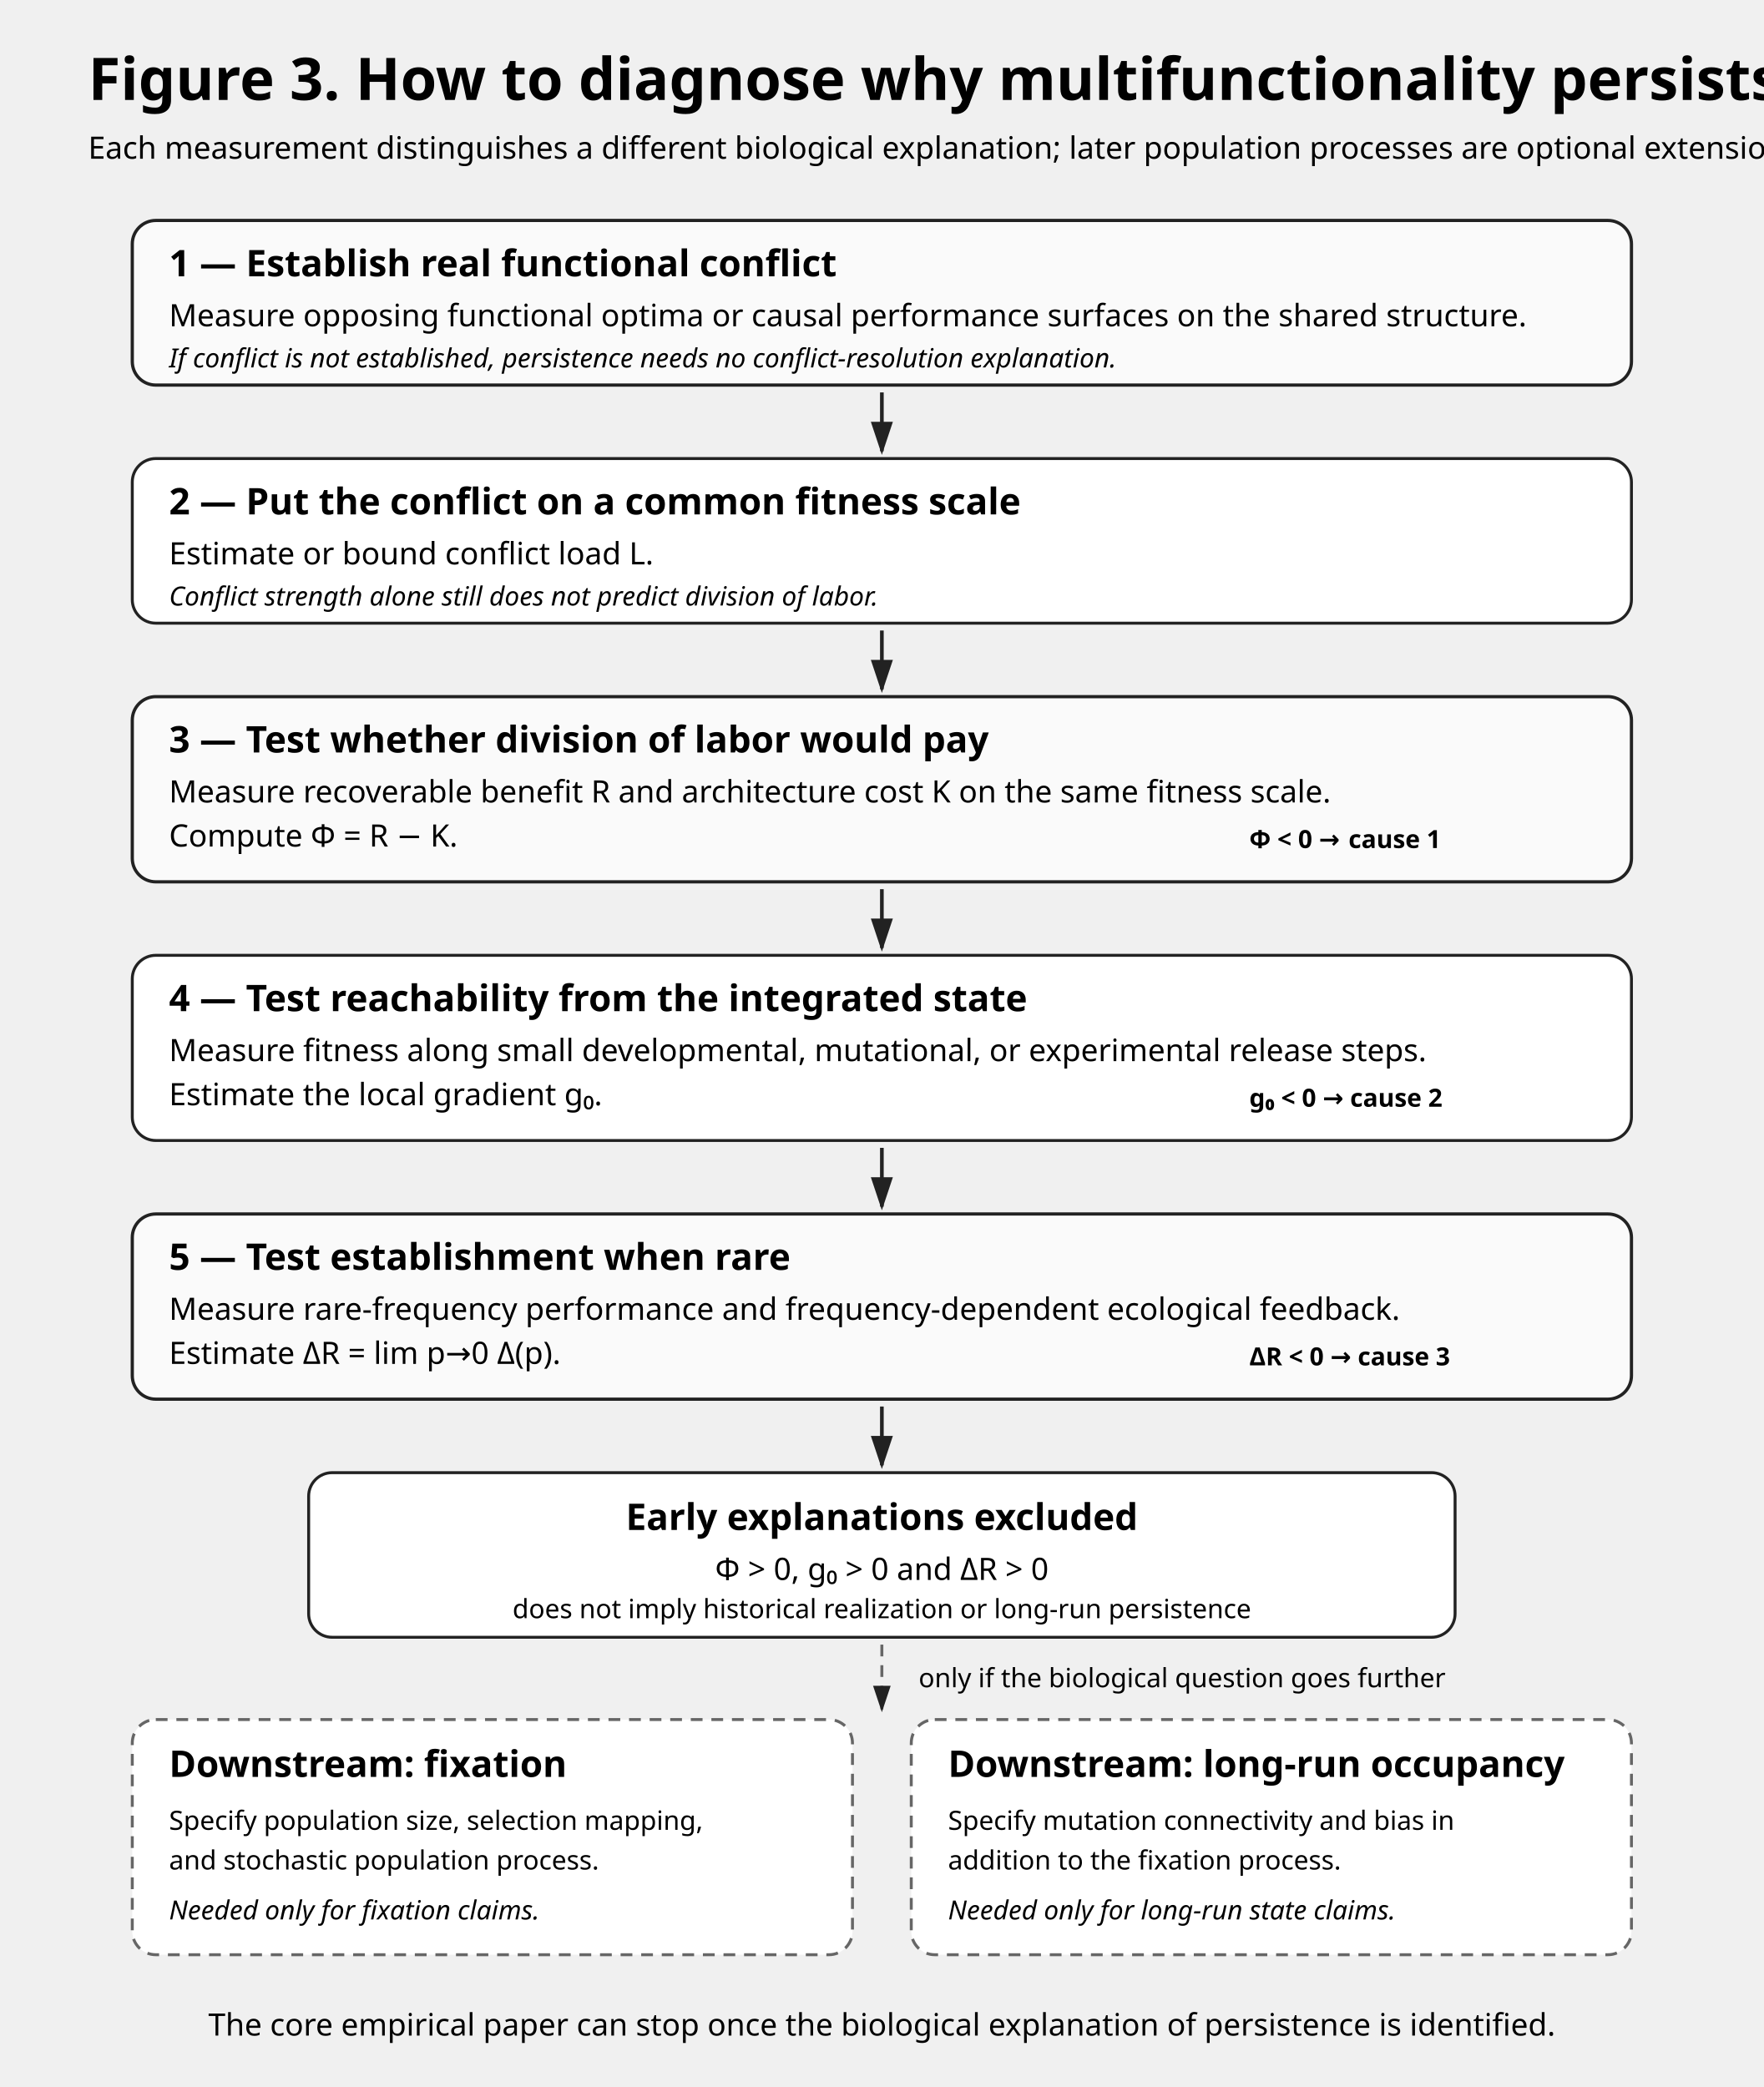
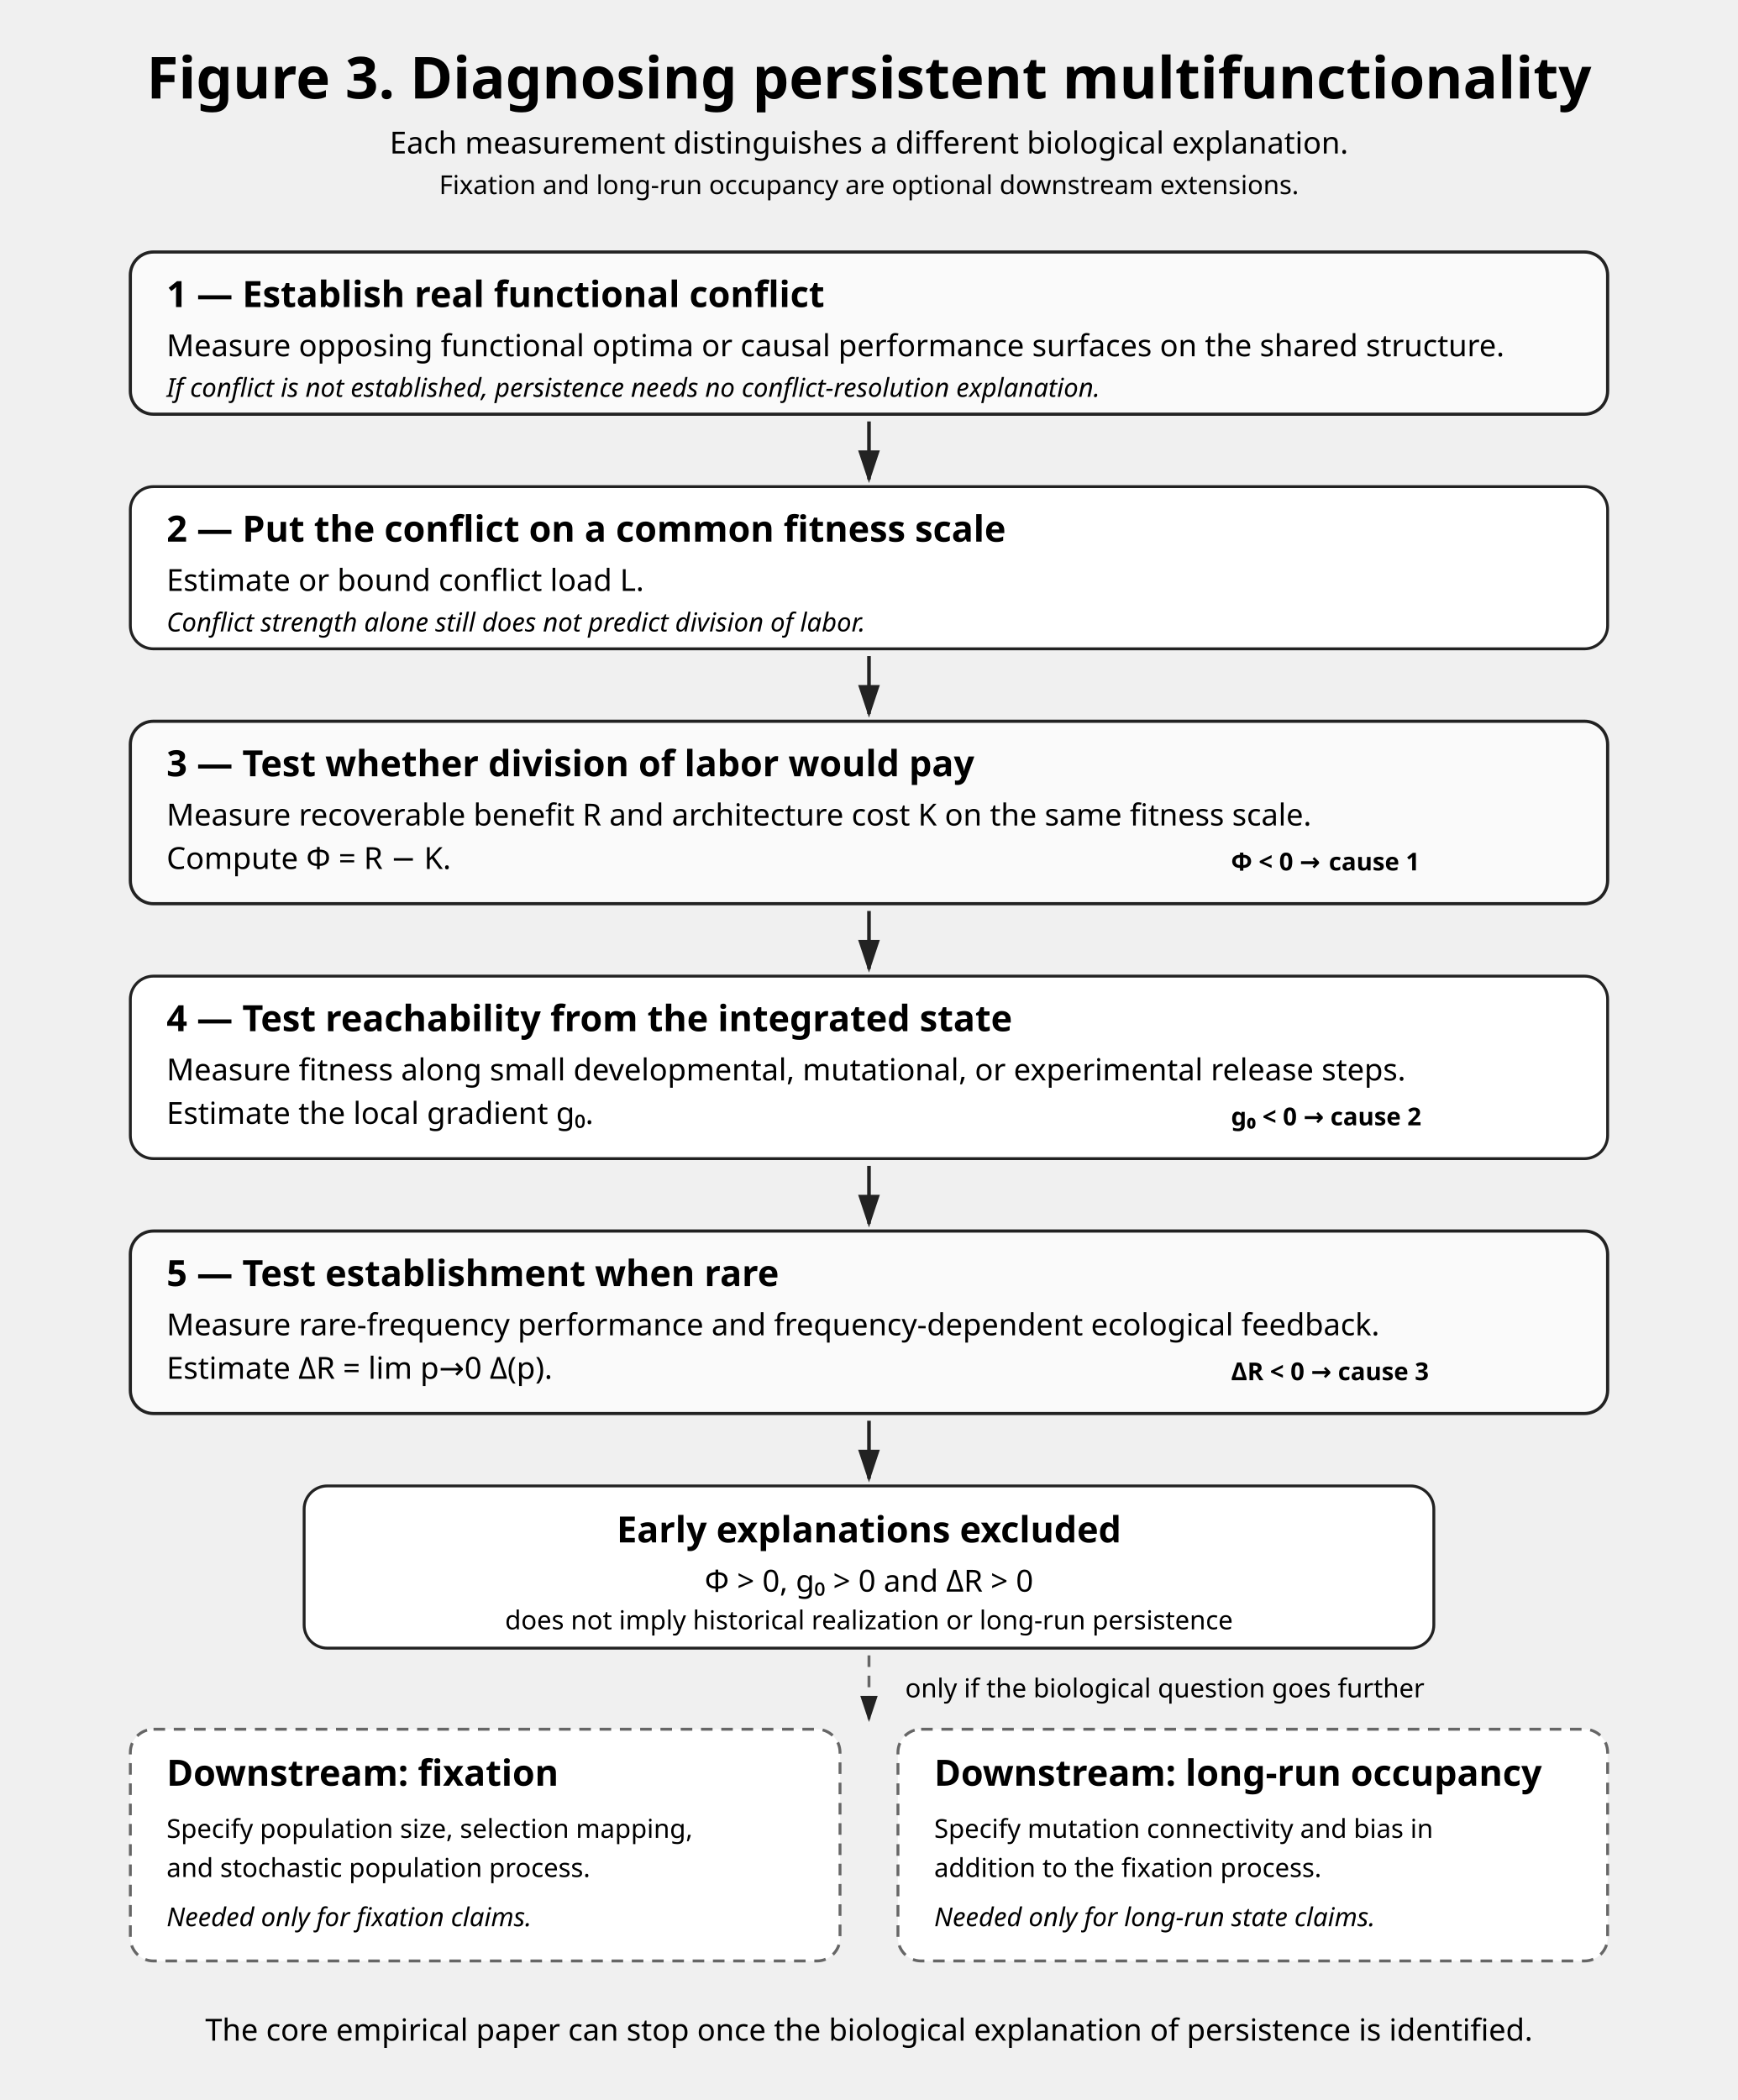
- <svg xmlns="http://www.w3.org/2000/svg" width="1200" height="1420" viewBox="0 0 1200 1420">
+ <svg xmlns="http://www.w3.org/2000/svg" width="1200" height="1450" viewBox="0 0 1200 1450">
  <style>
    .title{font:700 40px sans-serif}.sub{font:600 25px sans-serif}.txt{font:21px sans-serif}.small{font:18px sans-serif}.box{fill:white;stroke:#222;stroke-width:2}.main{fill:#fafafa;stroke:#222;stroke-width:2.2}.optional{fill:white;stroke:#666;stroke-width:2;stroke-dasharray:8 6}.arrow{stroke:#222;stroke-width:2.5;marker-end:url(#a)}.dash{stroke:#666;stroke-width:2;stroke-dasharray:8 6;marker-end:url(#a)}.ceiling{font:18px sans-serif;font-style:italic}.tag{font:700 17px sans-serif}</style>
  <defs>
    <marker id="a" markerWidth="10" markerHeight="10" refX="8" refY="3" orient="auto">
      <path d="M0,0 L0,6 L9,3 z" fill="#222" />
    </marker>
  </defs>
-   <text x="60" y="68" class="title">Figure 3. How to diagnose why multifunctionality persists</text>
-   <text x="60" y="108" class="txt">Each measurement distinguishes a different biological explanation; later population processes are optional extensions.</text>
-   <g transform="translate(90,150)">
+   <text x="600" y="68" text-anchor="middle" class="title">Figure 3. Diagnosing persistent multifunctionality</text>
+   <text x="600" y="106" text-anchor="middle" class="txt">Each measurement distinguishes a different biological explanation.</text>
+   <text x="600" y="134" text-anchor="middle" class="small">Fixation and long-run occupancy are optional downstream extensions.</text>
+   <g transform="translate(90,174)">
    <rect x="0" y="0" width="1020" height="112" rx="16" class="main" />
    <text x="25" y="38" class="sub">1 — Establish real functional conflict</text>
    <text x="25" y="72" class="txt">Measure opposing functional optima or causal performance surfaces on the shared structure.</text>
    <text x="25" y="100" class="ceiling">If conflict is not established, persistence needs no conflict-resolution explanation.</text>
  </g>
-   <line x1="600" y1="267" x2="600" y2="307" class="arrow" />
-   <g transform="translate(90,312)">
+   <line x1="600" y1="291" x2="600" y2="331" class="arrow" />
+   <g transform="translate(90,336)">
    <rect x="0" y="0" width="1020" height="112" rx="16" class="box" />
    <text x="25" y="38" class="sub">2 — Put the conflict on a common fitness scale</text>
    <text x="25" y="72" class="txt">Estimate or bound conflict load L.</text>
    <text x="25" y="100" class="ceiling">Conflict strength alone still does not predict division of labor.</text>
  </g>
-   <line x1="600" y1="429" x2="600" y2="469" class="arrow" />
-   <g transform="translate(90,474)">
+   <line x1="600" y1="453" x2="600" y2="493" class="arrow" />
+   <g transform="translate(90,498)">
    <rect x="0" y="0" width="1020" height="126" rx="16" class="main" />
    <text x="25" y="38" class="sub">3 — Test whether division of labor would pay</text>
    <text x="25" y="72" class="txt">Measure recoverable benefit R and architecture cost K on the same fitness scale.</text>
    <text x="25" y="102" class="txt">Compute Φ = R − K.</text>
    <text x="760" y="103" class="tag">Φ &lt; 0 → cause 1</text>
  </g>
-   <line x1="600" y1="605" x2="600" y2="645" class="arrow" />
-   <g transform="translate(90,650)">
+   <line x1="600" y1="629" x2="600" y2="669" class="arrow" />
+   <g transform="translate(90,674)">
    <rect x="0" y="0" width="1020" height="126" rx="16" class="box" />
    <text x="25" y="38" class="sub">4 — Test reachability from the integrated state</text>
    <text x="25" y="72" class="txt">Measure fitness along small developmental, mutational, or experimental release steps.</text>
    <text x="25" y="102" class="txt">Estimate the local gradient g₀.</text>
    <text x="760" y="103" class="tag">g₀ &lt; 0 → cause 2</text>
  </g>
-   <line x1="600" y1="781" x2="600" y2="821" class="arrow" />
-   <g transform="translate(90,826)">
+   <line x1="600" y1="805" x2="600" y2="845" class="arrow" />
+   <g transform="translate(90,850)">
    <rect x="0" y="0" width="1020" height="126" rx="16" class="main" />
    <text x="25" y="38" class="sub">5 — Test establishment when rare</text>
    <text x="25" y="72" class="txt">Measure rare-frequency performance and frequency-dependent ecological feedback.</text>
    <text x="25" y="102" class="txt">Estimate ΔR = lim p→0 Δ(p).</text>
    <text x="760" y="103" class="tag">ΔR &lt; 0 → cause 3</text>
  </g>
-   <line x1="600" y1="957" x2="600" y2="997" class="arrow" />
-   <g transform="translate(210,1002)">
+   <line x1="600" y1="981" x2="600" y2="1021" class="arrow" />
+   <g transform="translate(210,1026)">
    <rect x="0" y="0" width="780" height="112" rx="16" class="box" />
    <text x="390" y="39" text-anchor="middle" class="sub">Early explanations excluded</text>
    <text x="390" y="73" text-anchor="middle" class="txt">Φ &gt; 0, g₀ &gt; 0 and ΔR &gt; 0</text>
    <text x="390" y="99" text-anchor="middle" class="small">does not imply historical realization or long-run persistence</text>
  </g>
-   <line x1="600" y1="1119" x2="600" y2="1163" class="dash" />
-   <text x="625" y="1148" class="small">only if the biological question goes further</text>
-   <g transform="translate(90,1170)">
+   <line x1="600" y1="1143" x2="600" y2="1187" class="dash" />
+   <text x="625" y="1172" class="small">only if the biological question goes further</text>
+   <g transform="translate(90,1194)">
    <rect x="0" y="0" width="490" height="160" rx="16" class="optional" />
    <text x="25" y="39" class="sub">Downstream: fixation</text>
    <text x="25" y="75" class="small">Specify population size, selection mapping,</text>
    <text x="25" y="102" class="small">and stochastic population process.</text>
    <text x="25" y="136" class="ceiling">Needed only for fixation claims.</text>
  </g>
-   <g transform="translate(620,1170)">
+   <g transform="translate(620,1194)">
    <rect x="0" y="0" width="490" height="160" rx="16" class="optional" />
    <text x="25" y="39" class="sub">Downstream: long-run occupancy</text>
    <text x="25" y="75" class="small">Specify mutation connectivity and bias in</text>
    <text x="25" y="102" class="small">addition to the fixation process.</text>
    <text x="25" y="136" class="ceiling">Needed only for long-run state claims.</text>
  </g>
-   <text x="600" y="1385" text-anchor="middle" class="txt">The core empirical paper can stop once the biological explanation of persistence is identified.</text>
+   <text x="600" y="1409" text-anchor="middle" class="txt">The core empirical paper can stop once the biological explanation of persistence is identified.</text>
</svg>
